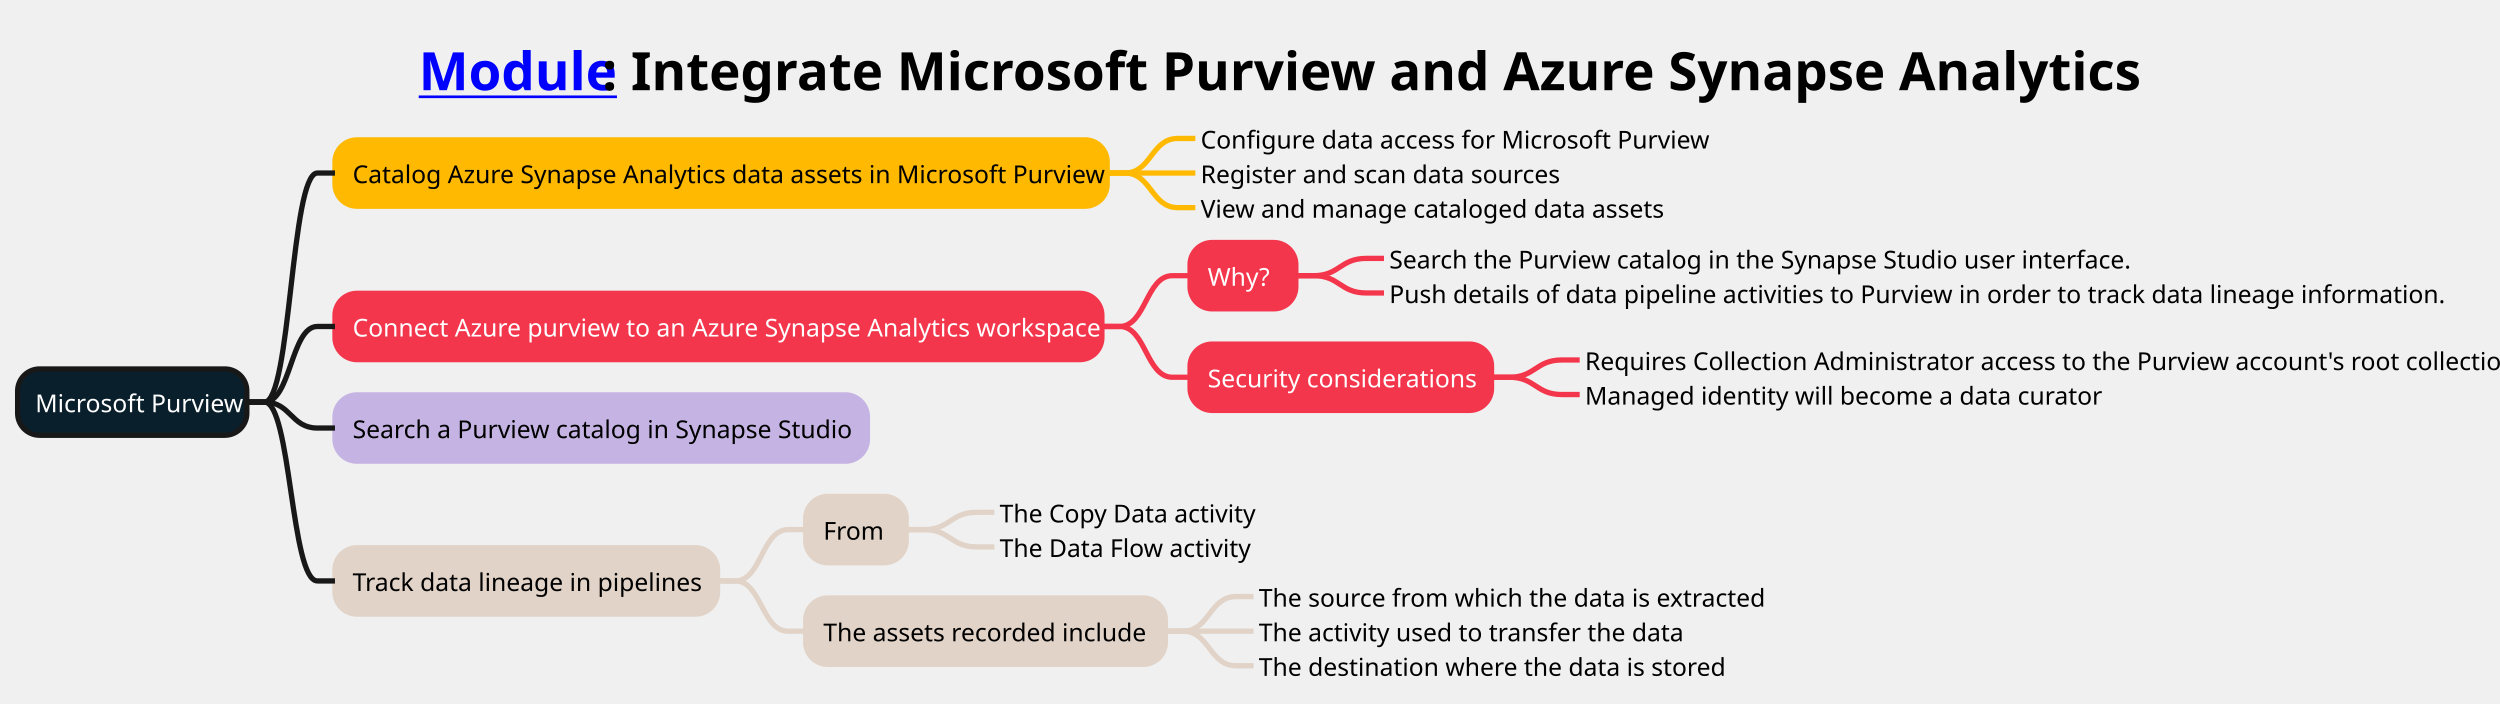
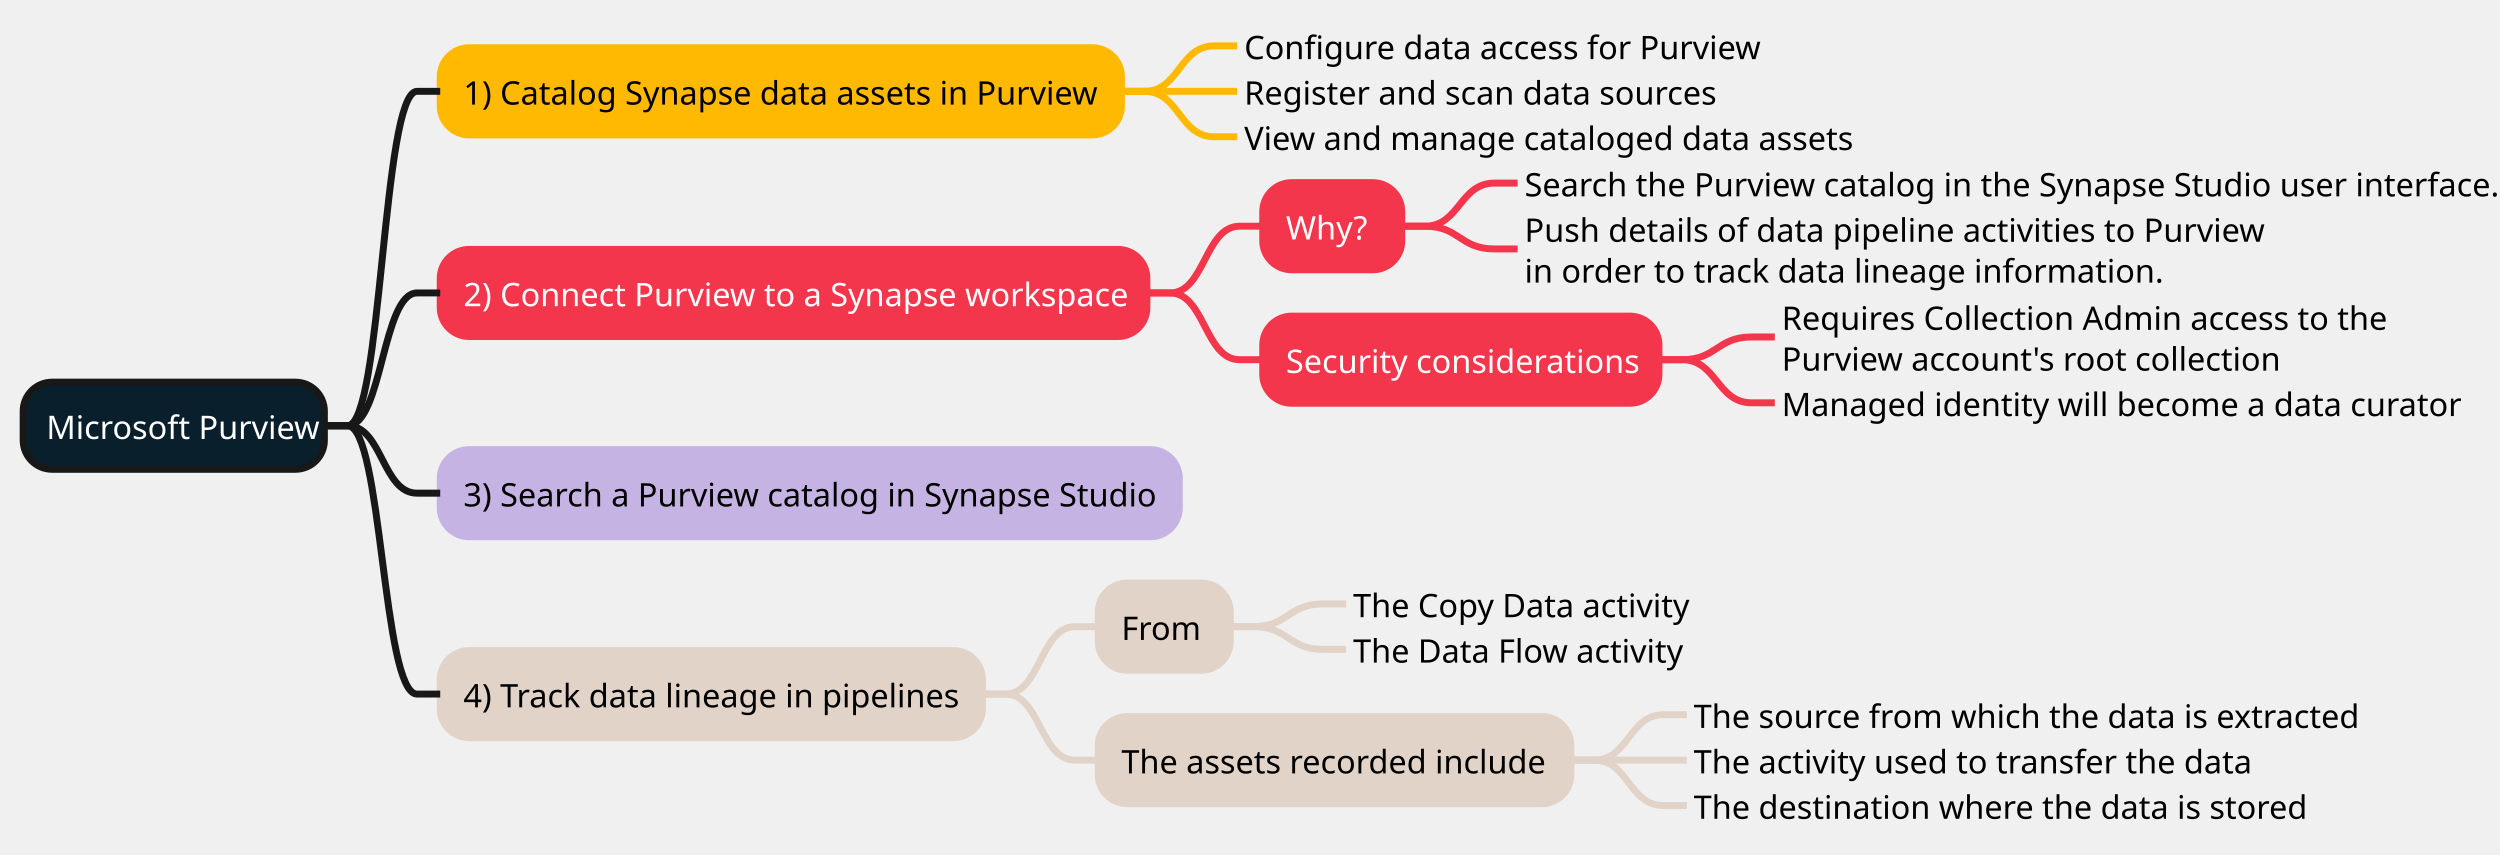
- <svg xmlns="http://www.w3.org/2000/svg" xmlns:xlink="http://www.w3.org/1999/xlink" contentStyleType="text/css" height="399px" preserveAspectRatio="none" style="width:1418px;height:399px;background:#FFFFFF;" version="1.1" viewBox="0 0 1418 399" width="1418px" zoomAndPan="magnify">
+ <svg xmlns="http://www.w3.org/2000/svg" contentStyleType="text/css" height="369px" preserveAspectRatio="none" style="width:1079px;height:369px;background:#FFFFFF;" version="1.1" viewBox="0 0 1079 369" width="1079px" zoomAndPan="magnify">
  <defs />
  <g>
-     <rect fill="none" height="47.734" id="_title" style="stroke:none;stroke-width:1.0;" width="950" x="232.5" y="15" />
-     <a href="https://learn.microsoft.com/training/modules/integrate-microsoft-purview-azure-synapse-analytics/" target="_top" title="https://learn.microsoft.com/training/modules/integrate-microsoft-purview-azure-synapse-analytics/" xlink:actuate="onRequest" xlink:href="https://learn.microsoft.com/training/modules/integrate-microsoft-purview-azure-synapse-analytics/" xlink:show="new" xlink:title="https://learn.microsoft.com/training/modules/integrate-microsoft-purview-azure-synapse-analytics/" xlink:type="simple">
-       <text fill="#0000FF" font-family="sans-serif" font-size="30" font-weight="bold" lengthAdjust="spacing" text-decoration="underline" textLength="104" x="237.5" y="51.143">Module</text>
-     </a>
-     <text fill="#000000" font-family="sans-serif" font-size="30" font-weight="bold" lengthAdjust="spacing" textLength="836" x="341.5" y="51.143">: Integrate Microsoft Purview and Azure Synapse Analytics</text>
-     <rect fill="#091F2C" height="37.609" rx="12.5" ry="12.5" style="stroke:#181818;stroke-width:3.0;" width="130" x="10" y="209.269" />
-     <text fill="#FFFFFF" font-family="sans-serif" font-size="14" lengthAdjust="spacing" textLength="110" x="20" y="233.803">Microsoft Purview</text>
-     <rect fill="#FFB900" height="37.609" rx="12.5" ry="12.5" style="stroke:#FFB900;stroke-width:3.0;" width="438" x="190" y="79.344" />
-     <text fill="#000000" font-family="sans-serif" font-size="14" lengthAdjust="spacing" textLength="414" x="200" y="103.877">Catalog Azure Synapse Analytics data assets in Microsoft Purview</text>
-     <text fill="#000000" font-family="sans-serif" font-size="14" lengthAdjust="spacing" textLength="277" x="681" y="84.268">Configure data access for Microsoft Purview</text>
-     <path d="M628,98.148 L638,98.148 C653,98.148 653,78.539 668,78.539 L678,78.539 " fill="none" style="stroke:#FFB900;stroke-width:3.0;" />
-     <text fill="#000000" font-family="sans-serif" font-size="14" lengthAdjust="spacing" textLength="201" x="681" y="103.877">Register and scan data sources</text>
-     <path d="M628,98.148 L638,98.148 C653,98.148 653,98.148 668,98.148 L678,98.148 " fill="none" style="stroke:#FFB900;stroke-width:3.0;" />
-     <text fill="#000000" font-family="sans-serif" font-size="14" lengthAdjust="spacing" textLength="255" x="681" y="123.486">View and manage cataloged data assets</text>
-     <path d="M628,98.148 L638,98.148 C653,98.148 653,117.758 668,117.758 L678,117.758 " fill="none" style="stroke:#FFB900;stroke-width:3.0;" />
-     <path d="M140,228.074 L150,228.074 C165,228.074 165,98.148 180,98.148 L190,98.148 " fill="none" style="stroke:#181818;stroke-width:3.0;" />
-     <rect fill="#F4364C" height="37.609" rx="12.5" ry="12.5" style="stroke:#F4364C;stroke-width:3.0;" width="435" x="190" y="166.367" />
-     <text fill="#FFFFFF" font-family="sans-serif" font-size="14" lengthAdjust="spacing" textLength="411" x="200" y="190.9">Connect Azure purview to an Azure Synapse Analytics workspace</text>
-     <rect fill="#F4364C" height="37.609" rx="12.5" ry="12.5" style="stroke:#F4364C;stroke-width:3.0;" width="60" x="675" y="137.562" />
-     <text fill="#FFFFFF" font-family="sans-serif" font-size="14" lengthAdjust="spacing" textLength="36" x="685" y="162.096">Why?</text>
-     <text fill="#000000" font-family="sans-serif" font-size="14" lengthAdjust="spacing" textLength="409" x="788" y="152.291">Search the Purview catalog in the Synapse Studio user interface.</text>
-     <path d="M735,156.367 L745,156.367 C760,156.367 760,146.562 775,146.562 L785,146.562 " fill="none" style="stroke:#F4364C;stroke-width:3.0;" />
-     <text fill="#000000" font-family="sans-serif" font-size="14" lengthAdjust="spacing" textLength="569" x="788" y="171.9">Push details of data pipeline activities to Purview in order to track data lineage information.</text>
-     <path d="M735,156.367 L745,156.367 C760,156.367 760,166.172 775,166.172 L785,166.172 " fill="none" style="stroke:#F4364C;stroke-width:3.0;" />
-     <path d="M625,185.172 L635,185.172 C650,185.172 650,156.367 665,156.367 L675,156.367 " fill="none" style="stroke:#F4364C;stroke-width:3.0;" />
-     <rect fill="#F4364C" height="37.609" rx="12.5" ry="12.5" style="stroke:#F4364C;stroke-width:3.0;" width="171" x="675" y="195.172" />
-     <text fill="#FFFFFF" font-family="sans-serif" font-size="14" lengthAdjust="spacing" textLength="147" x="685" y="219.705">Security considerations</text>
-     <text fill="#000000" font-family="sans-serif" font-size="14" lengthAdjust="spacing" textLength="507" x="899" y="209.9">Requires Collection Administrator access to the Purview account's root collection</text>
-     <path d="M846,213.977 L856,213.977 C871,213.977 871,204.172 886,204.172 L896,204.172 " fill="none" style="stroke:#F4364C;stroke-width:3.0;" />
-     <text fill="#000000" font-family="sans-serif" font-size="14" lengthAdjust="spacing" textLength="277" x="899" y="229.51">Managed identity will become a data curator</text>
-     <path d="M846,213.977 L856,213.977 C871,213.977 871,223.781 886,223.781 L896,223.781 " fill="none" style="stroke:#F4364C;stroke-width:3.0;" />
-     <path d="M625,185.172 L635,185.172 C650,185.172 650,213.977 665,213.977 L675,213.977 " fill="none" style="stroke:#F4364C;stroke-width:3.0;" />
-     <path d="M140,228.074 L150,228.074 C165,228.074 165,185.172 180,185.172 L190,185.172 " fill="none" style="stroke:#181818;stroke-width:3.0;" />
-     <rect fill="#C5B4E3" height="37.609" rx="12.5" ry="12.5" style="stroke:#C5B4E3;stroke-width:3.0;" width="302" x="190" y="223.977" />
-     <text fill="#000000" font-family="sans-serif" font-size="14" lengthAdjust="spacing" textLength="278" x="200" y="248.51">Search a Purview catalog in Synapse Studio</text>
-     <path d="M140,228.074 L150,228.074 C165,228.074 165,242.781 180,242.781 L190,242.781 " fill="none" style="stroke:#181818;stroke-width:3.0;" />
-     <rect fill="#E1D3C7" height="37.609" rx="12.5" ry="12.5" style="stroke:#E1D3C7;stroke-width:3.0;" width="217" x="190" y="310.695" />
-     <text fill="#000000" font-family="sans-serif" font-size="14" lengthAdjust="spacing" textLength="193" x="200" y="335.228">Track data lineage in pipelines</text>
-     <rect fill="#E1D3C7" height="37.609" rx="12.5" ry="12.5" style="stroke:#E1D3C7;stroke-width:3.0;" width="57" x="457" y="281.586" />
-     <text fill="#000000" font-family="sans-serif" font-size="14" lengthAdjust="spacing" textLength="33" x="467" y="306.119">From</text>
-     <text fill="#000000" font-family="sans-serif" font-size="14" lengthAdjust="spacing" textLength="143" x="567" y="296.315">The Copy Data activity</text>
-     <path d="M514,300.391 L524,300.391 C539,300.391 539,290.586 554,290.586 L564,290.586 " fill="none" style="stroke:#E1D3C7;stroke-width:3.0;" />
-     <text fill="#000000" font-family="sans-serif" font-size="14" lengthAdjust="spacing" textLength="139" x="567" y="315.924">The Data Flow activity</text>
-     <path d="M514,300.391 L524,300.391 C539,300.391 539,310.195 554,310.195 L564,310.195 " fill="none" style="stroke:#E1D3C7;stroke-width:3.0;" />
-     <path d="M407,329.5 L417,329.5 C432,329.5 432,300.391 447,300.391 L457,300.391 " fill="none" style="stroke:#E1D3C7;stroke-width:3.0;" />
-     <rect fill="#E1D3C7" height="37.609" rx="12.5" ry="12.5" style="stroke:#E1D3C7;stroke-width:3.0;" width="204" x="457" y="339.195" />
-     <text fill="#000000" font-family="sans-serif" font-size="14" lengthAdjust="spacing" textLength="180" x="467" y="363.728">The assets recorded include</text>
-     <text fill="#000000" font-family="sans-serif" font-size="14" lengthAdjust="spacing" textLength="275" x="714" y="344.119">The source from which the data is extracted</text>
-     <path d="M661,358 L671,358 C686,358 686,338.391 701,338.391 L711,338.391 " fill="none" style="stroke:#E1D3C7;stroke-width:3.0;" />
-     <text fill="#000000" font-family="sans-serif" font-size="14" lengthAdjust="spacing" textLength="232" x="714" y="363.728">The activity used to transfer the data</text>
-     <path d="M661,358 L671,358 C686,358 686,358 701,358 L711,358 " fill="none" style="stroke:#E1D3C7;stroke-width:3.0;" />
-     <text fill="#000000" font-family="sans-serif" font-size="14" lengthAdjust="spacing" textLength="254" x="714" y="383.338">The destination where the data is stored</text>
-     <path d="M661,358 L671,358 C686,358 686,377.609 701,377.609 L711,377.609 " fill="none" style="stroke:#E1D3C7;stroke-width:3.0;" />
-     <path d="M407,329.5 L417,329.5 C432,329.5 432,358 447,358 L457,358 " fill="none" style="stroke:#E1D3C7;stroke-width:3.0;" />
-     <path d="M140,228.074 L150,228.074 C165,228.074 165,329.5 180,329.5 L190,329.5 " fill="none" style="stroke:#181818;stroke-width:3.0;" />
+     <rect fill="#091F2C" height="37.609" rx="12.5" ry="12.5" style="stroke:#181818;stroke-width:3.0;" width="130" x="10" y="164.938" />
+     <text fill="#FFFFFF" font-family="sans-serif" font-size="14" lengthAdjust="spacing" textLength="110" x="20" y="189.471">Microsoft Purview</text>
+     <rect fill="#FFB900" height="37.609" rx="12.5" ry="12.5" style="stroke:#FFB900;stroke-width:3.0;" width="294" x="190" y="20.609" />
+     <text fill="#000000" font-family="sans-serif" font-size="14" lengthAdjust="spacing" textLength="270" x="200" y="45.143">1) Catalog Synapse data assets in Purview</text>
+     <text fill="#000000" font-family="sans-serif" font-size="14" lengthAdjust="spacing" textLength="216" x="537" y="25.533">Configure data access for Purview</text>
+     <path d="M484,39.414 L494,39.414 C509,39.414 509,19.805 524,19.805 L534,19.805 " fill="none" style="stroke:#FFB900;stroke-width:3.0;" />
+     <text fill="#000000" font-family="sans-serif" font-size="14" lengthAdjust="spacing" textLength="201" x="537" y="45.143">Register and scan data sources</text>
+     <path d="M484,39.414 L494,39.414 C509,39.414 509,39.414 524,39.414 L534,39.414 " fill="none" style="stroke:#FFB900;stroke-width:3.0;" />
+     <text fill="#000000" font-family="sans-serif" font-size="14" lengthAdjust="spacing" textLength="255" x="537" y="64.752">View and manage cataloged data assets</text>
+     <path d="M484,39.414 L494,39.414 C509,39.414 509,59.023 524,59.023 L534,59.023 " fill="none" style="stroke:#FFB900;stroke-width:3.0;" />
+     <path d="M140,183.742 L150,183.742 C165,183.742 165,39.414 180,39.414 L190,39.414 " fill="none" style="stroke:#181818;stroke-width:3.0;" />
+     <rect fill="#F4364C" height="37.609" rx="12.5" ry="12.5" style="stroke:#F4364C;stroke-width:3.0;" width="305" x="190" y="107.633" />
+     <text fill="#FFFFFF" font-family="sans-serif" font-size="14" lengthAdjust="spacing" textLength="281" x="200" y="132.166">2) Connect Purview to a Synapse workspace</text>
+     <rect fill="#F4364C" height="37.609" rx="12.5" ry="12.5" style="stroke:#F4364C;stroke-width:3.0;" width="60" x="545" y="78.828" />
+     <text fill="#FFFFFF" font-family="sans-serif" font-size="14" lengthAdjust="spacing" textLength="36" x="555" y="103.361">Why?</text>
+     <text fill="#000000" font-family="sans-serif" font-size="14" lengthAdjust="spacing" textLength="409" x="658" y="84.752">Search the Purview catalog in the Synapse Studio user interface.</text>
+     <path d="M605,97.633 L615,97.633 C630,97.633 630,79.023 645,79.023 L655,79.023 " fill="none" style="stroke:#F4364C;stroke-width:3.0;" />
+     <text fill="#000000" font-family="sans-serif" font-size="14" lengthAdjust="spacing" textLength="305" x="658" y="104.361">Push details of data pipeline activities to Purview</text>
+     <text fill="#000000" font-family="sans-serif" font-size="14" lengthAdjust="spacing" textLength="260" x="658" y="121.971">in order to track data lineage information.</text>
+     <path d="M605,97.633 L615,97.633 C630,97.633 630,107.438 645,107.438 L655,107.438 " fill="none" style="stroke:#F4364C;stroke-width:3.0;" />
+     <path d="M495,126.438 L505,126.438 C520,126.438 520,97.633 535,97.633 L545,97.633 " fill="none" style="stroke:#F4364C;stroke-width:3.0;" />
+     <rect fill="#F4364C" height="37.609" rx="12.5" ry="12.5" style="stroke:#F4364C;stroke-width:3.0;" width="171" x="545" y="136.438" />
+     <text fill="#FFFFFF" font-family="sans-serif" font-size="14" lengthAdjust="spacing" textLength="147" x="555" y="160.971">Security considerations</text>
+     <text fill="#000000" font-family="sans-serif" font-size="14" lengthAdjust="spacing" textLength="254" x="769" y="142.361">Requires Collection Admin access to the</text>
+     <text fill="#000000" font-family="sans-serif" font-size="14" lengthAdjust="spacing" textLength="205" x="769" y="159.971">Purview account's root collection</text>
+     <path d="M716,155.242 L726,155.242 C741,155.242 741,145.438 756,145.438 L766,145.438 " fill="none" style="stroke:#F4364C;stroke-width:3.0;" />
+     <text fill="#000000" font-family="sans-serif" font-size="14" lengthAdjust="spacing" textLength="277" x="769" y="179.58">Managed identity will become a data curator</text>
+     <path d="M716,155.242 L726,155.242 C741,155.242 741,173.852 756,173.852 L766,173.852 " fill="none" style="stroke:#F4364C;stroke-width:3.0;" />
+     <path d="M495,126.438 L505,126.438 C520,126.438 520,155.242 535,155.242 L545,155.242 " fill="none" style="stroke:#F4364C;stroke-width:3.0;" />
+     <path d="M140,183.742 L150,183.742 C165,183.742 165,126.438 180,126.438 L190,126.438 " fill="none" style="stroke:#181818;stroke-width:3.0;" />
+     <rect fill="#C5B4E3" height="37.609" rx="12.5" ry="12.5" style="stroke:#C5B4E3;stroke-width:3.0;" width="319" x="190" y="194.047" />
+     <text fill="#000000" font-family="sans-serif" font-size="14" lengthAdjust="spacing" textLength="295" x="200" y="218.58">3) Search a Purview catalog in Synapse Studio</text>
+     <path d="M140,183.742 L150,183.742 C165,183.742 165,212.852 180,212.852 L190,212.852 " fill="none" style="stroke:#181818;stroke-width:3.0;" />
+     <rect fill="#E1D3C7" height="37.609" rx="12.5" ry="12.5" style="stroke:#E1D3C7;stroke-width:3.0;" width="234" x="190" y="280.766" />
+     <text fill="#000000" font-family="sans-serif" font-size="14" lengthAdjust="spacing" textLength="210" x="200" y="305.299">4) Track data lineage in pipelines</text>
+     <rect fill="#E1D3C7" height="37.609" rx="12.5" ry="12.5" style="stroke:#E1D3C7;stroke-width:3.0;" width="57" x="474" y="251.656" />
+     <text fill="#000000" font-family="sans-serif" font-size="14" lengthAdjust="spacing" textLength="33" x="484" y="276.19">From</text>
+     <text fill="#000000" font-family="sans-serif" font-size="14" lengthAdjust="spacing" textLength="143" x="584" y="266.385">The Copy Data activity</text>
+     <path d="M531,270.461 L541,270.461 C556,270.461 556,260.656 571,260.656 L581,260.656 " fill="none" style="stroke:#E1D3C7;stroke-width:3.0;" />
+     <text fill="#000000" font-family="sans-serif" font-size="14" lengthAdjust="spacing" textLength="139" x="584" y="285.994">The Data Flow activity</text>
+     <path d="M531,270.461 L541,270.461 C556,270.461 556,280.266 571,280.266 L581,280.266 " fill="none" style="stroke:#E1D3C7;stroke-width:3.0;" />
+     <path d="M424,299.57 L434,299.57 C449,299.57 449,270.461 464,270.461 L474,270.461 " fill="none" style="stroke:#E1D3C7;stroke-width:3.0;" />
+     <rect fill="#E1D3C7" height="37.609" rx="12.5" ry="12.5" style="stroke:#E1D3C7;stroke-width:3.0;" width="204" x="474" y="309.266" />
+     <text fill="#000000" font-family="sans-serif" font-size="14" lengthAdjust="spacing" textLength="180" x="484" y="333.799">The assets recorded include</text>
+     <text fill="#000000" font-family="sans-serif" font-size="14" lengthAdjust="spacing" textLength="275" x="731" y="314.19">The source from which the data is extracted</text>
+     <path d="M678,328.07 L688,328.07 C703,328.07 703,308.461 718,308.461 L728,308.461 " fill="none" style="stroke:#E1D3C7;stroke-width:3.0;" />
+     <text fill="#000000" font-family="sans-serif" font-size="14" lengthAdjust="spacing" textLength="232" x="731" y="333.799">The activity used to transfer the data</text>
+     <path d="M678,328.07 L688,328.07 C703,328.07 703,328.07 718,328.07 L728,328.07 " fill="none" style="stroke:#E1D3C7;stroke-width:3.0;" />
+     <text fill="#000000" font-family="sans-serif" font-size="14" lengthAdjust="spacing" textLength="254" x="731" y="353.408">The destination where the data is stored</text>
+     <path d="M678,328.07 L688,328.07 C703,328.07 703,347.68 718,347.68 L728,347.68 " fill="none" style="stroke:#E1D3C7;stroke-width:3.0;" />
+     <path d="M424,299.57 L434,299.57 C449,299.57 449,328.07 464,328.07 L474,328.07 " fill="none" style="stroke:#E1D3C7;stroke-width:3.0;" />
+     <path d="M140,183.742 L150,183.742 C165,183.742 165,299.57 180,299.57 L190,299.57 " fill="none" style="stroke:#181818;stroke-width:3.0;" />
  </g>
</svg>
